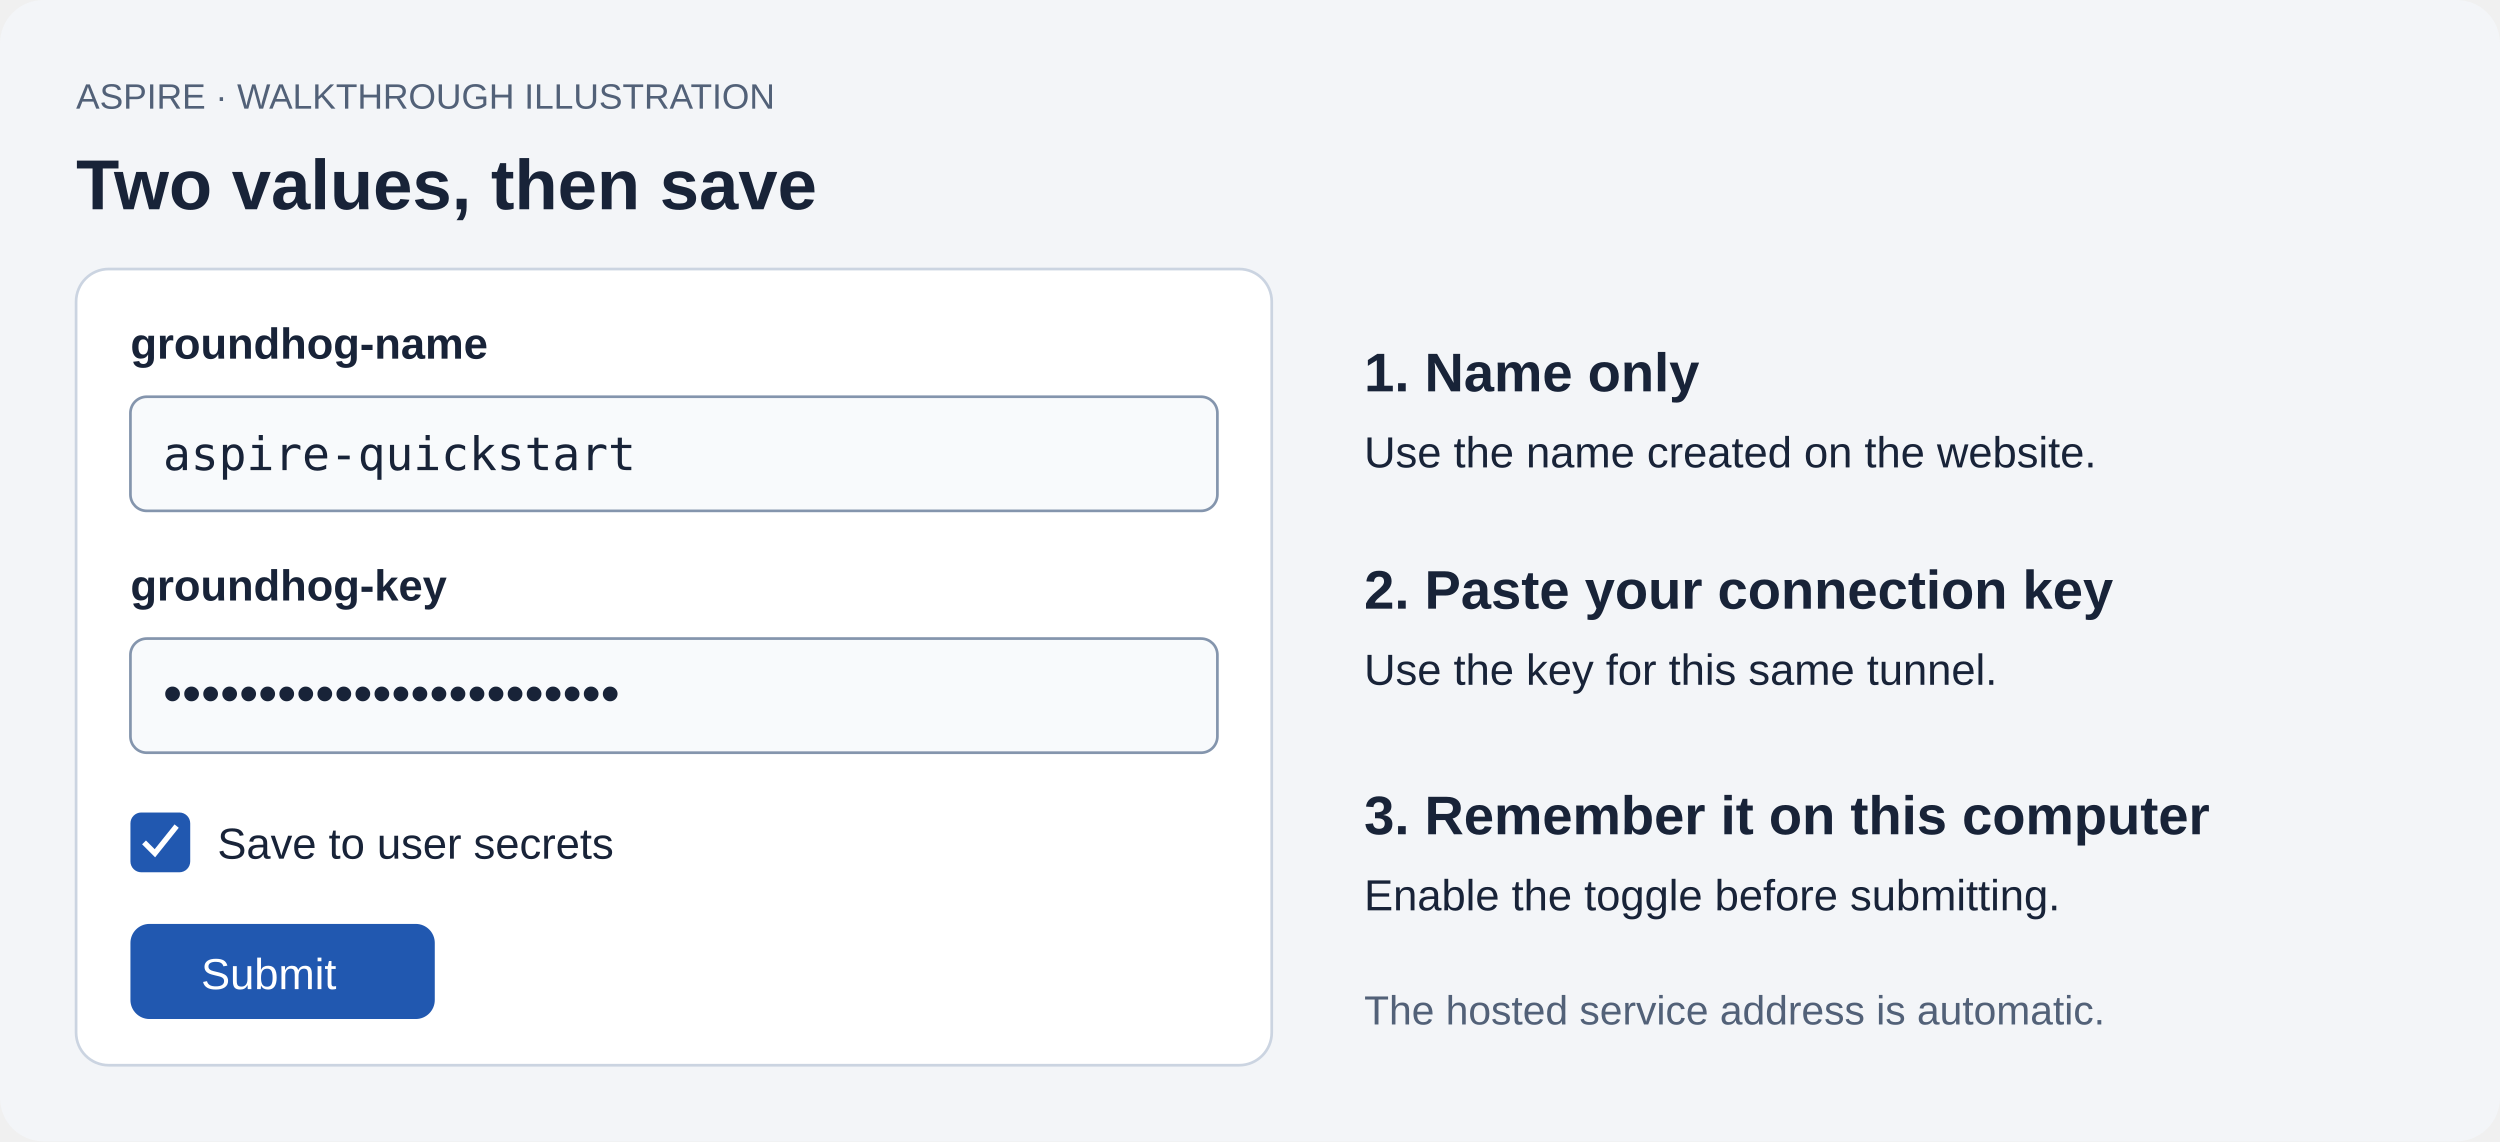
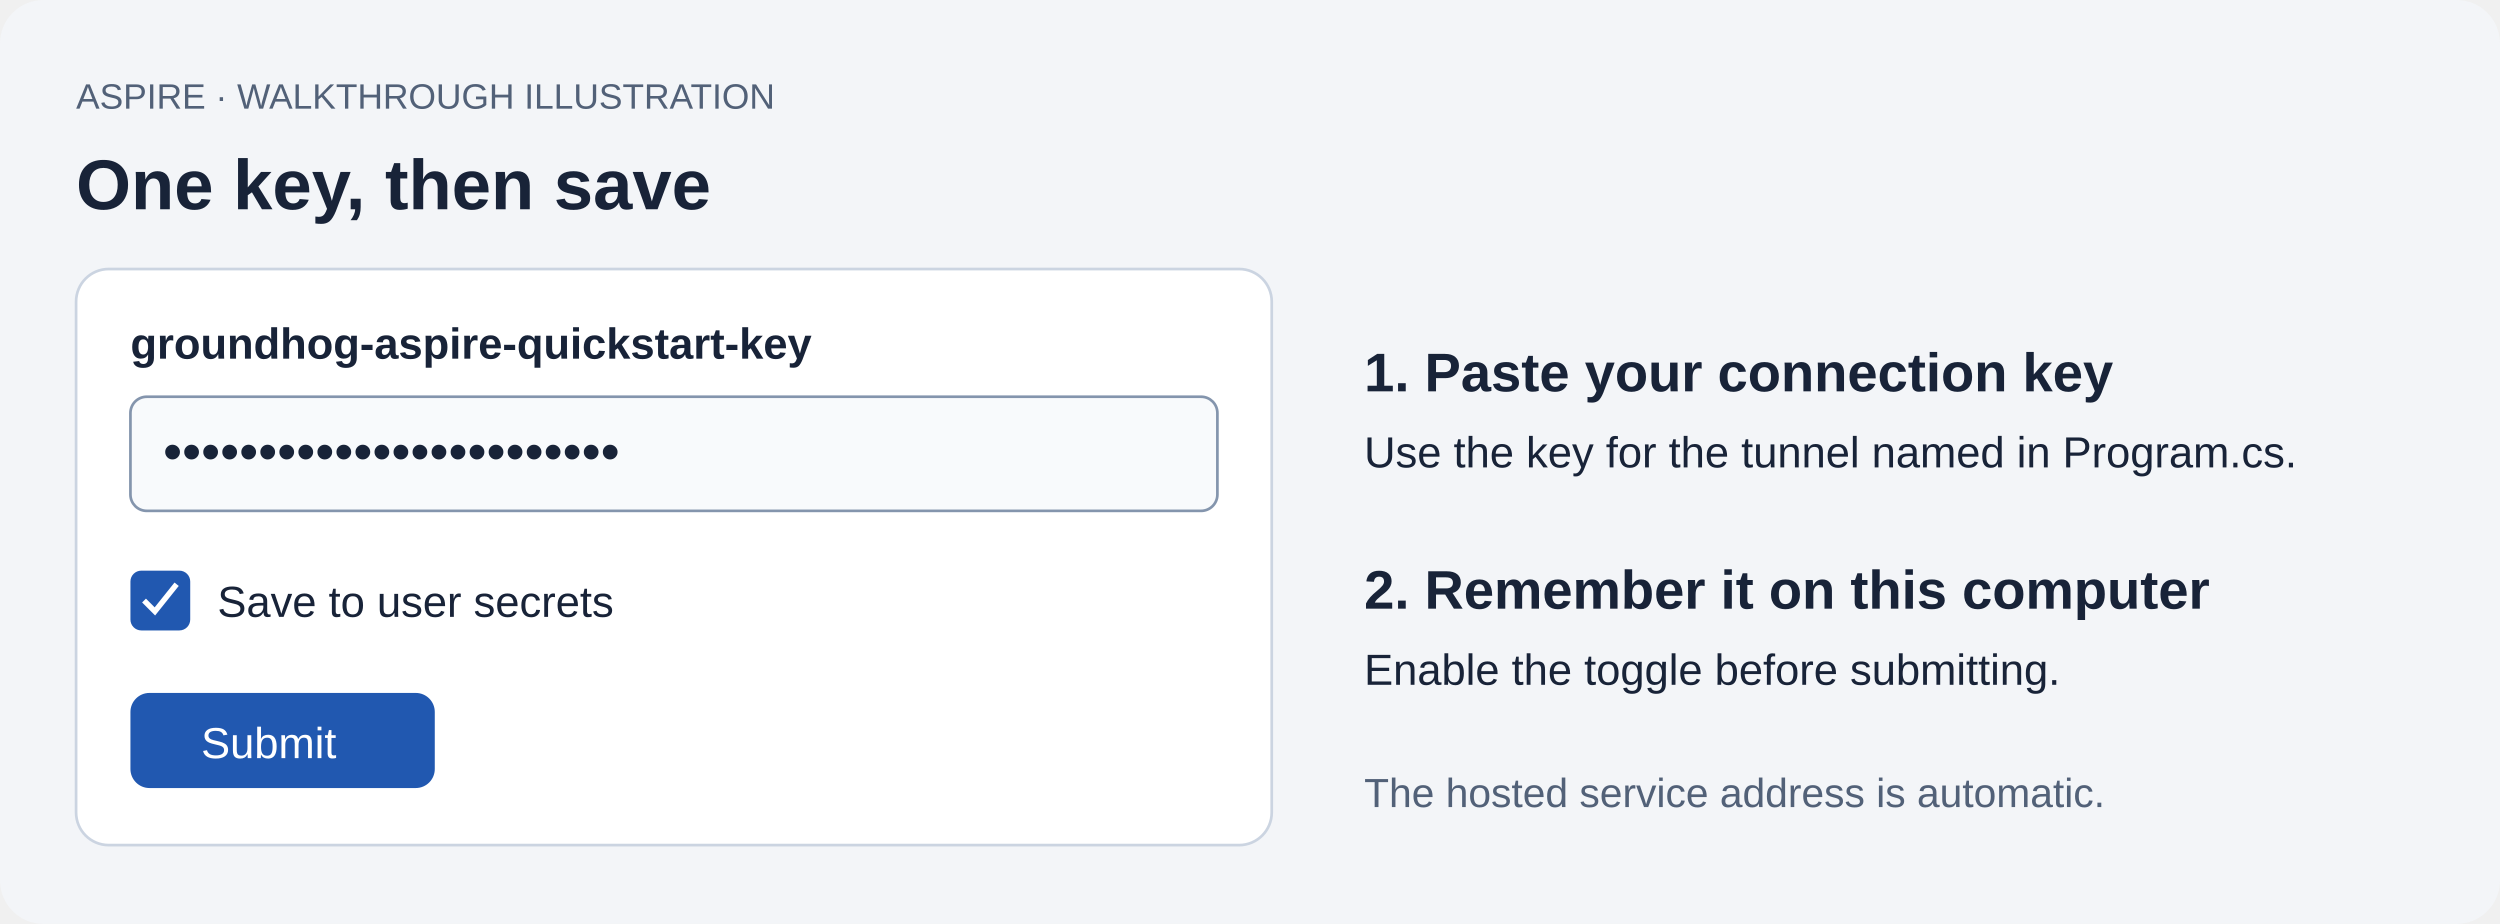
- <svg xmlns="http://www.w3.org/2000/svg" width="920" height="420" viewBox="0 0 920 420" role="img" aria-labelledby="title desc">
-   <rect width="920" height="420" rx="16" fill="#f3f5f8" />
+ <svg xmlns="http://www.w3.org/2000/svg" width="920" height="340" viewBox="0 0 920 340" role="img" aria-labelledby="title desc">
+   <rect width="920" height="340" rx="16" fill="#f3f5f8" />
  <g font-family="Arial, sans-serif" fill="#182338">
    <text x="28" y="40" font-size="13" fill="#526178">ASPIRE · WALKTHROUGH ILLUSTRATION</text>
-     <text x="28" y="77" font-size="26" font-weight="bold">Two values, then save</text>
-     <rect x="28" y="99" width="440" height="293" rx="12" fill="white" stroke="#cbd4e1" />
-     <text x="48" y="132" font-size="16" font-weight="bold">groundhog-name</text>
+     <text x="28" y="77" font-size="26" font-weight="bold">One key, then save</text>
+     <rect x="28" y="99" width="440" height="212" rx="12" fill="white" stroke="#cbd4e1" />
+     <text x="48" y="132" font-size="16" font-weight="bold">groundhog-aspire-quickstart-key</text>
    <rect x="48" y="146" width="400" height="42" rx="6" fill="#f8fafc" stroke="#8495ad" />
-     <text x="60" y="173" font-size="17" font-family="monospace">aspire-quickstart</text>
-     <text x="48" y="221" font-size="16" font-weight="bold">groundhog-key</text>
-     <rect x="48" y="235" width="400" height="42" rx="6" fill="#f8fafc" stroke="#8495ad" />
-     <text x="60" y="262" font-size="20">••••••••••••••••••••••••</text>
-     <rect x="48" y="299" width="22" height="22" rx="4" fill="#2158b0" />
-     <path d="m53 310 4 4 8-10" fill="none" stroke="white" stroke-width="2" />
-     <text x="80" y="316" font-size="16">Save to user secrets</text>
-     <rect x="48" y="340" width="112" height="35" rx="7" fill="#2158b0" />
-     <text x="74" y="364" font-size="16" fill="white">Submit</text>
-     <text x="502" y="144" font-size="20" font-weight="bold">1. Name only</text>
-     <text x="502" y="172" font-size="16">Use the name created on the website.</text>
-     <text x="502" y="224" font-size="20" font-weight="bold">2. Paste your connection key</text>
-     <text x="502" y="252" font-size="16">Use the key for this same tunnel.</text>
-     <text x="502" y="307" font-size="20" font-weight="bold">3. Remember it on this computer</text>
-     <text x="502" y="335" font-size="16">Enable the toggle before submitting.</text>
-     <text x="502" y="377" font-size="15" fill="#526178">The hosted service address is automatic.</text>
+     <text x="60" y="173" font-size="20">••••••••••••••••••••••••</text>
+     <rect x="48" y="210" width="22" height="22" rx="4" fill="#2158b0" />
+     <path d="m53 221 4 4 8-10" fill="none" stroke="white" stroke-width="2" />
+     <text x="80" y="227" font-size="16">Save to user secrets</text>
+     <rect x="48" y="255" width="112" height="35" rx="7" fill="#2158b0" />
+     <text x="74" y="279" font-size="16" fill="white">Submit</text>
+     <text x="502" y="144" font-size="20" font-weight="bold">1. Paste your connection key</text>
+     <text x="502" y="172" font-size="16">Use the key for the tunnel named in Program.cs.</text>
+     <text x="502" y="224" font-size="20" font-weight="bold">2. Remember it on this computer</text>
+     <text x="502" y="252" font-size="16">Enable the toggle before submitting.</text>
+     <text x="502" y="297" font-size="15" fill="#526178">The hosted service address is automatic.</text>
  </g>
</svg>
